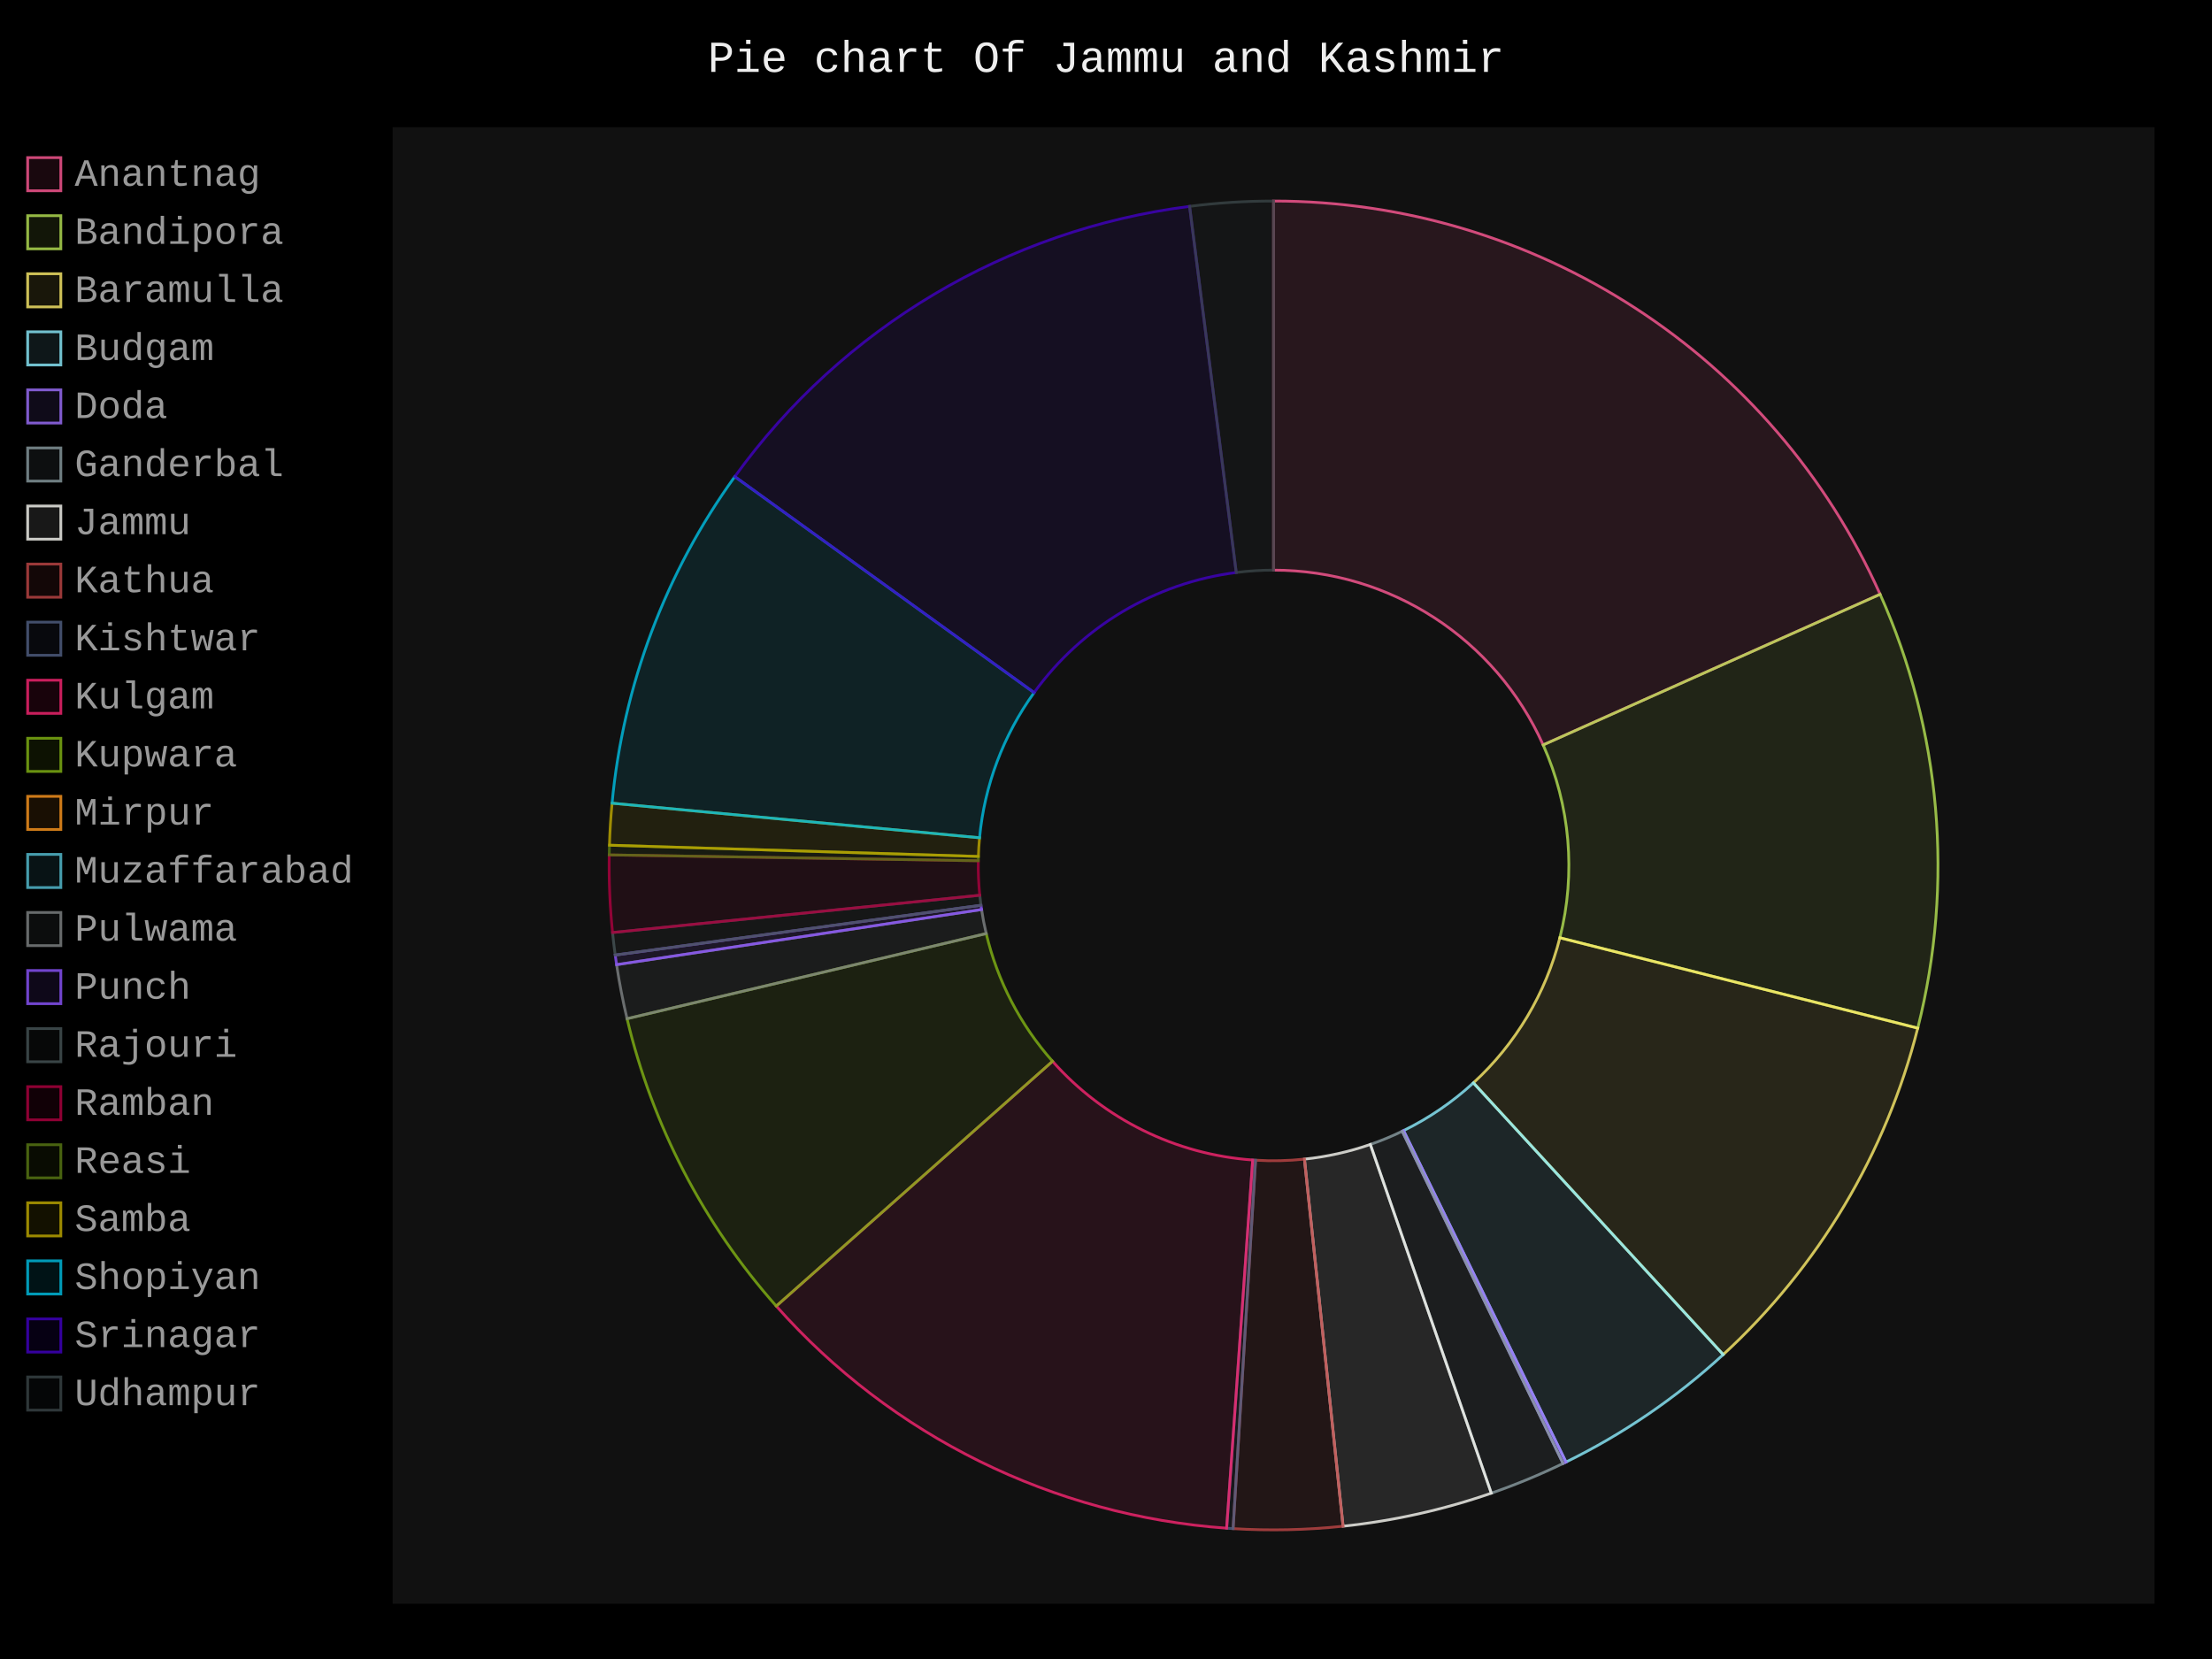
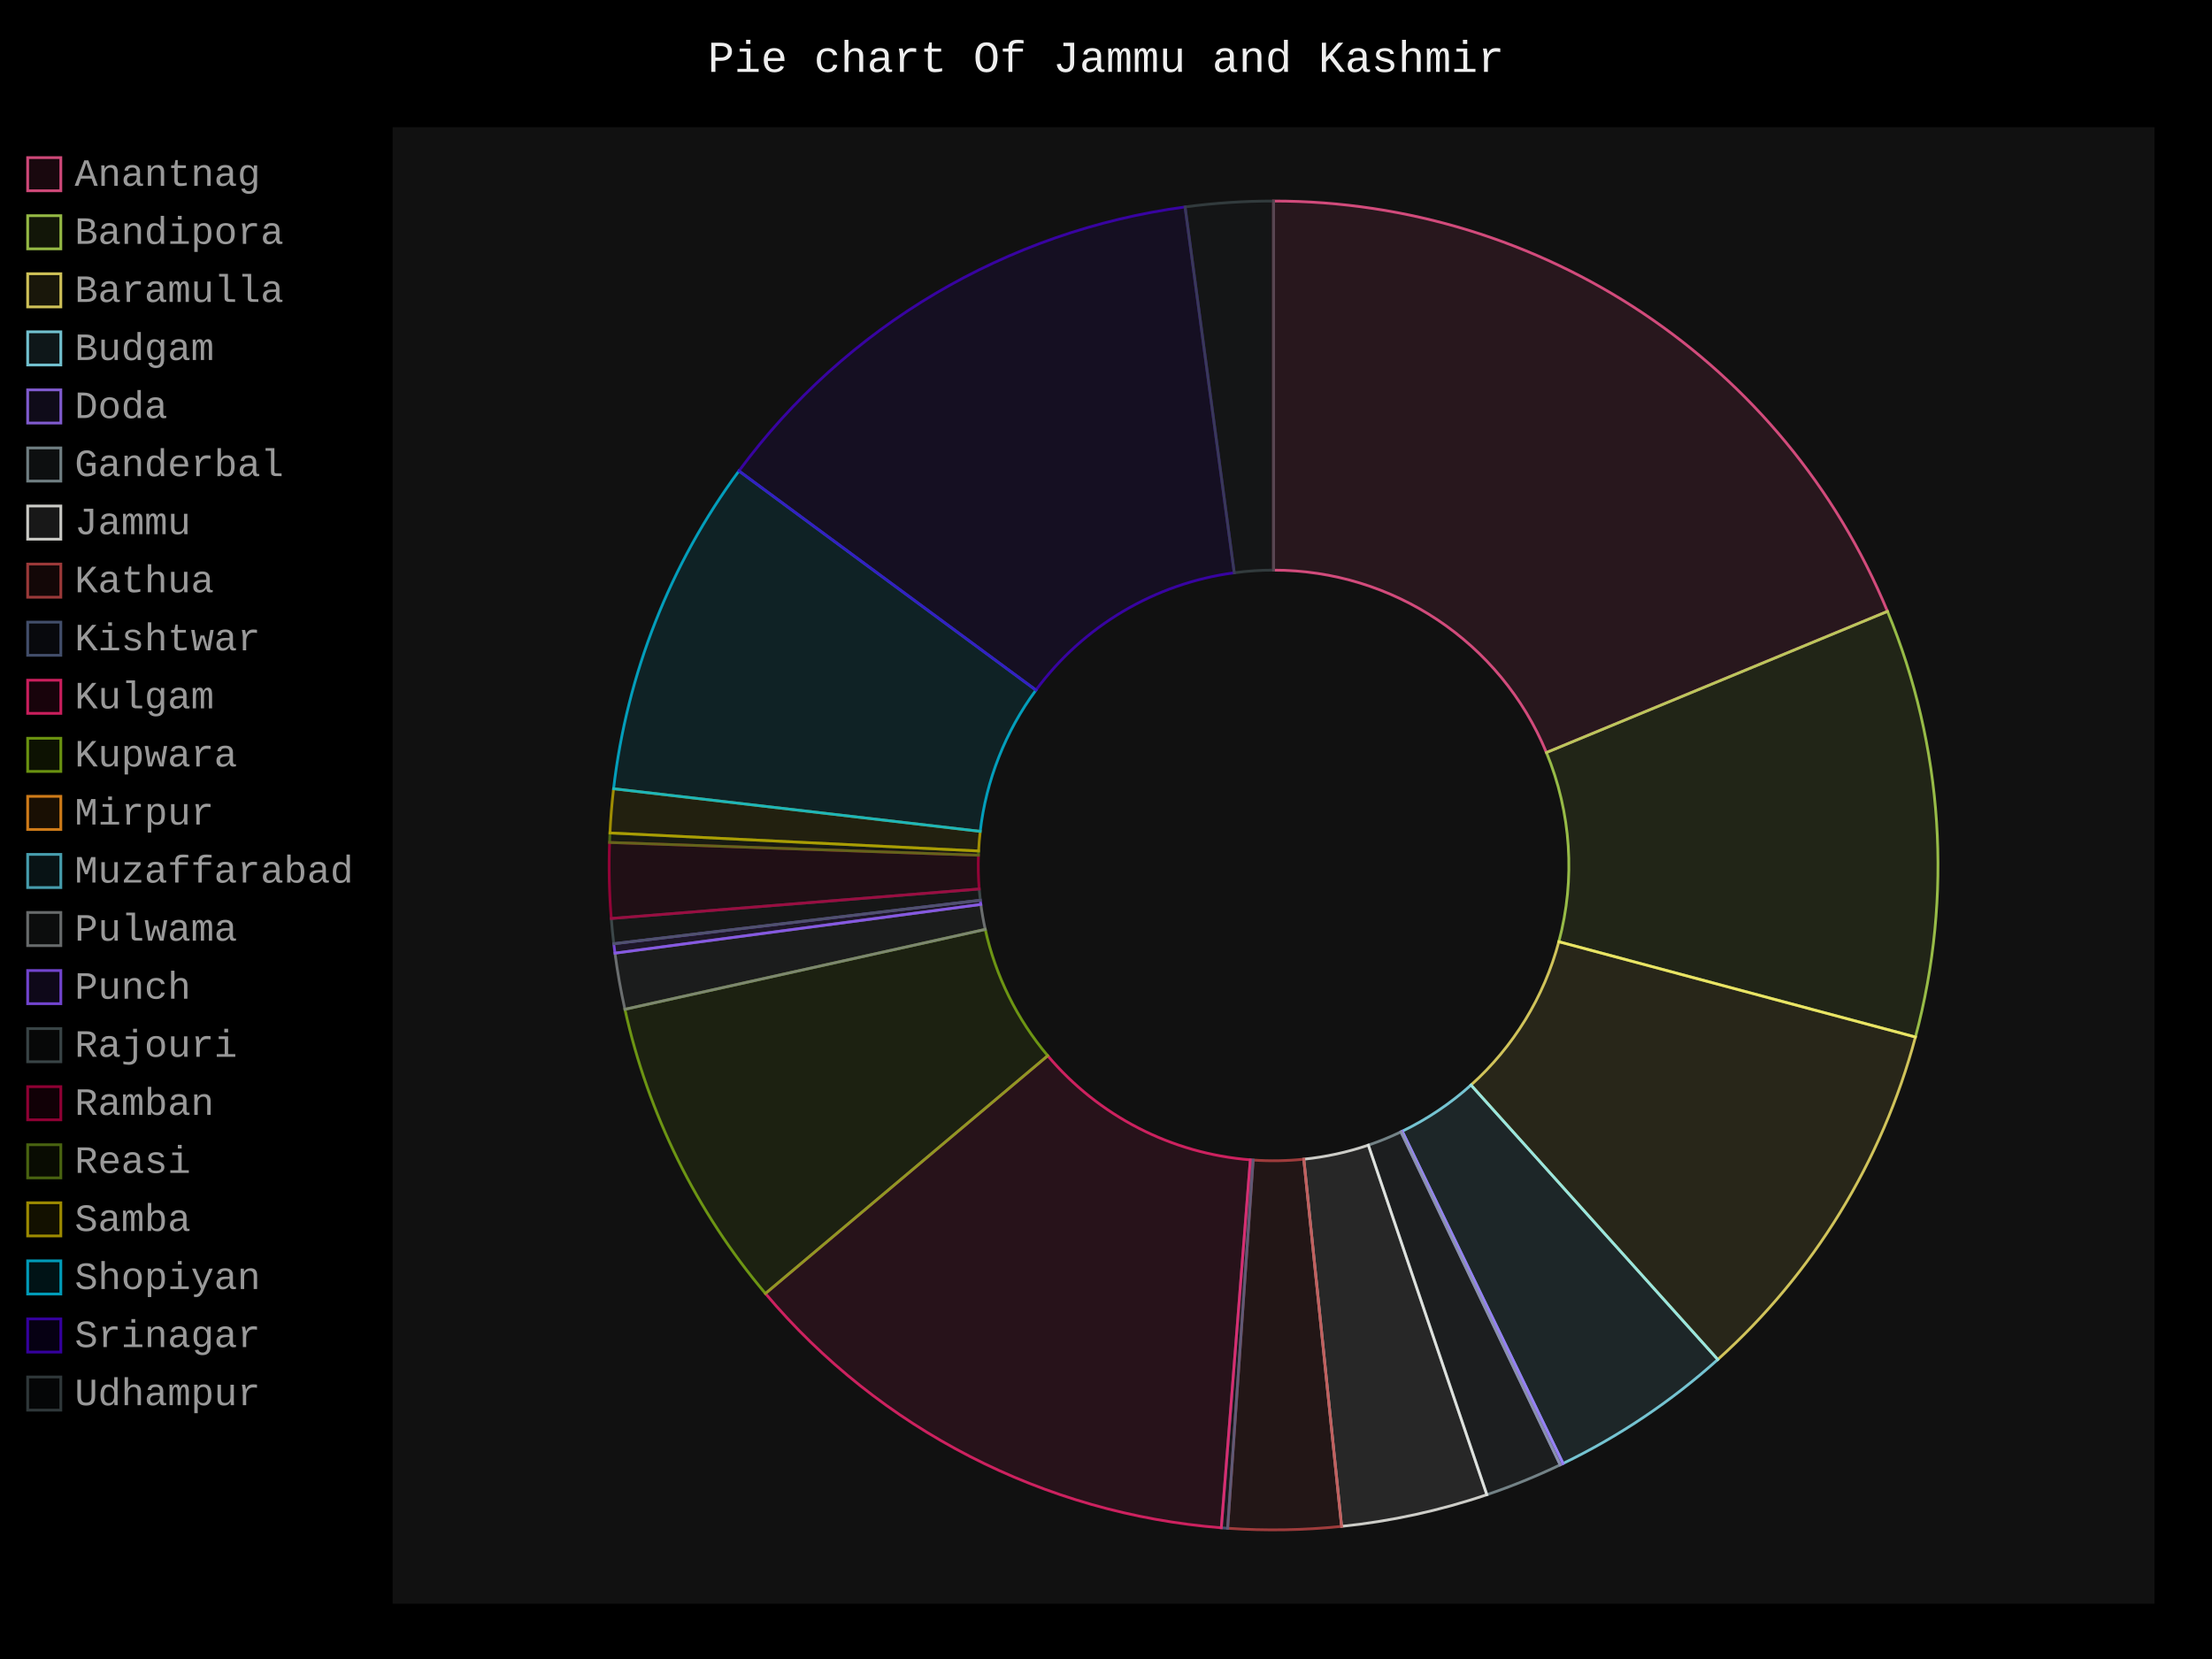
- <svg xmlns="http://www.w3.org/2000/svg" id="chart-3d350114-66d2-4b41-8892-35e3e4aad40b" class="pygal-chart" viewBox="0 0 800 600">
+ <svg xmlns="http://www.w3.org/2000/svg" id="chart-88b9df71-7561-4c44-92a0-5158228cd682" class="pygal-chart" viewBox="0 0 800 600">
  <defs>
-     <style type="text/css">#chart-3d350114-66d2-4b41-8892-35e3e4aad40b{-webkit-user-select:none;-webkit-font-smoothing:antialiased;font-family:Consolas,"Liberation Mono",Menlo,Courier,monospace}#chart-3d350114-66d2-4b41-8892-35e3e4aad40b .title{font-family:Consolas,"Liberation Mono",Menlo,Courier,monospace;font-size:16px}#chart-3d350114-66d2-4b41-8892-35e3e4aad40b .legends .legend text{font-family:Consolas,"Liberation Mono",Menlo,Courier,monospace;font-size:14px}#chart-3d350114-66d2-4b41-8892-35e3e4aad40b .axis text{font-family:Consolas,"Liberation Mono",Menlo,Courier,monospace;font-size:10px}#chart-3d350114-66d2-4b41-8892-35e3e4aad40b .axis text.major{font-family:Consolas,"Liberation Mono",Menlo,Courier,monospace;font-size:10px}#chart-3d350114-66d2-4b41-8892-35e3e4aad40b .text-overlay text.value{font-family:Consolas,"Liberation Mono",Menlo,Courier,monospace;font-size:16px}#chart-3d350114-66d2-4b41-8892-35e3e4aad40b .text-overlay text.label{font-family:Consolas,"Liberation Mono",Menlo,Courier,monospace;font-size:10px}#chart-3d350114-66d2-4b41-8892-35e3e4aad40b .tooltip{font-family:Consolas,"Liberation Mono",Menlo,Courier,monospace;font-size:14px}#chart-3d350114-66d2-4b41-8892-35e3e4aad40b text.no_data{font-family:Consolas,"Liberation Mono",Menlo,Courier,monospace;font-size:64px}
- #chart-3d350114-66d2-4b41-8892-35e3e4aad40b{background-color:black}#chart-3d350114-66d2-4b41-8892-35e3e4aad40b path,#chart-3d350114-66d2-4b41-8892-35e3e4aad40b line,#chart-3d350114-66d2-4b41-8892-35e3e4aad40b rect,#chart-3d350114-66d2-4b41-8892-35e3e4aad40b circle{-webkit-transition:1s ease-out;-moz-transition:1s ease-out;transition:1s ease-out}#chart-3d350114-66d2-4b41-8892-35e3e4aad40b .graph &gt; .background{fill:black}#chart-3d350114-66d2-4b41-8892-35e3e4aad40b .plot &gt; .background{fill:#111}#chart-3d350114-66d2-4b41-8892-35e3e4aad40b .graph{fill:#999}#chart-3d350114-66d2-4b41-8892-35e3e4aad40b text.no_data{fill:#eee}#chart-3d350114-66d2-4b41-8892-35e3e4aad40b .title{fill:#eee}#chart-3d350114-66d2-4b41-8892-35e3e4aad40b .legends .legend text{fill:#999}#chart-3d350114-66d2-4b41-8892-35e3e4aad40b .legends .legend:hover text{fill:#eee}#chart-3d350114-66d2-4b41-8892-35e3e4aad40b .axis .line{stroke:#eee}#chart-3d350114-66d2-4b41-8892-35e3e4aad40b .axis .guide.line{stroke:#555}#chart-3d350114-66d2-4b41-8892-35e3e4aad40b .axis .major.line{stroke:#999}#chart-3d350114-66d2-4b41-8892-35e3e4aad40b .axis text.major{fill:#eee}#chart-3d350114-66d2-4b41-8892-35e3e4aad40b .axis.y .guides:hover .guide.line,#chart-3d350114-66d2-4b41-8892-35e3e4aad40b .line-graph .axis.x .guides:hover .guide.line,#chart-3d350114-66d2-4b41-8892-35e3e4aad40b .stackedline-graph .axis.x .guides:hover .guide.line,#chart-3d350114-66d2-4b41-8892-35e3e4aad40b .xy-graph .axis.x .guides:hover .guide.line{stroke:#eee}#chart-3d350114-66d2-4b41-8892-35e3e4aad40b .axis .guides:hover text{fill:#eee}#chart-3d350114-66d2-4b41-8892-35e3e4aad40b .reactive{fill-opacity:.1;stroke-opacity:.8}#chart-3d350114-66d2-4b41-8892-35e3e4aad40b .ci{stroke:#999}#chart-3d350114-66d2-4b41-8892-35e3e4aad40b .reactive.active,#chart-3d350114-66d2-4b41-8892-35e3e4aad40b .active .reactive{fill-opacity:.75;stroke-opacity:.9;stroke-width:4}#chart-3d350114-66d2-4b41-8892-35e3e4aad40b .ci .reactive.active{stroke-width:1.5}#chart-3d350114-66d2-4b41-8892-35e3e4aad40b .series text{fill:#eee}#chart-3d350114-66d2-4b41-8892-35e3e4aad40b .tooltip rect{fill:#111;stroke:#eee;-webkit-transition:opacity 1s ease-out;-moz-transition:opacity 1s ease-out;transition:opacity 1s ease-out}#chart-3d350114-66d2-4b41-8892-35e3e4aad40b .tooltip .label{fill:#999}#chart-3d350114-66d2-4b41-8892-35e3e4aad40b .tooltip .label{fill:#999}#chart-3d350114-66d2-4b41-8892-35e3e4aad40b .tooltip .legend{font-size:.8em;fill:#555}#chart-3d350114-66d2-4b41-8892-35e3e4aad40b .tooltip .x_label{font-size:.6em;fill:#eee}#chart-3d350114-66d2-4b41-8892-35e3e4aad40b .tooltip .xlink{font-size:.5em;text-decoration:underline}#chart-3d350114-66d2-4b41-8892-35e3e4aad40b .tooltip .value{font-size:1.5em}#chart-3d350114-66d2-4b41-8892-35e3e4aad40b .bound{font-size:.5em}#chart-3d350114-66d2-4b41-8892-35e3e4aad40b .max-value{font-size:.75em;fill:#555}#chart-3d350114-66d2-4b41-8892-35e3e4aad40b .map-element{fill:#111;stroke:#555 !important}#chart-3d350114-66d2-4b41-8892-35e3e4aad40b .map-element .reactive{fill-opacity:inherit;stroke-opacity:inherit}#chart-3d350114-66d2-4b41-8892-35e3e4aad40b .color-0,#chart-3d350114-66d2-4b41-8892-35e3e4aad40b .color-0 a:visited{stroke:#ff5995;fill:#ff5995}#chart-3d350114-66d2-4b41-8892-35e3e4aad40b .color-1,#chart-3d350114-66d2-4b41-8892-35e3e4aad40b .color-1 a:visited{stroke:#b6e354;fill:#b6e354}#chart-3d350114-66d2-4b41-8892-35e3e4aad40b .color-2,#chart-3d350114-66d2-4b41-8892-35e3e4aad40b .color-2 a:visited{stroke:#feed6c;fill:#feed6c}#chart-3d350114-66d2-4b41-8892-35e3e4aad40b .color-3,#chart-3d350114-66d2-4b41-8892-35e3e4aad40b .color-3 a:visited{stroke:#8cedff;fill:#8cedff}#chart-3d350114-66d2-4b41-8892-35e3e4aad40b .color-4,#chart-3d350114-66d2-4b41-8892-35e3e4aad40b .color-4 a:visited{stroke:#9e6ffe;fill:#9e6ffe}#chart-3d350114-66d2-4b41-8892-35e3e4aad40b .color-5,#chart-3d350114-66d2-4b41-8892-35e3e4aad40b .color-5 a:visited{stroke:#899ca1;fill:#899ca1}#chart-3d350114-66d2-4b41-8892-35e3e4aad40b .color-6,#chart-3d350114-66d2-4b41-8892-35e3e4aad40b .color-6 a:visited{stroke:#f8f8f2;fill:#f8f8f2}#chart-3d350114-66d2-4b41-8892-35e3e4aad40b .color-7,#chart-3d350114-66d2-4b41-8892-35e3e4aad40b .color-7 a:visited{stroke:#bf4646;fill:#bf4646}#chart-3d350114-66d2-4b41-8892-35e3e4aad40b .color-8,#chart-3d350114-66d2-4b41-8892-35e3e4aad40b .color-8 a:visited{stroke:#516083;fill:#516083}#chart-3d350114-66d2-4b41-8892-35e3e4aad40b .color-9,#chart-3d350114-66d2-4b41-8892-35e3e4aad40b .color-9 a:visited{stroke:#f92672;fill:#f92672}#chart-3d350114-66d2-4b41-8892-35e3e4aad40b .color-10,#chart-3d350114-66d2-4b41-8892-35e3e4aad40b .color-10 a:visited{stroke:#82b414;fill:#82b414}#chart-3d350114-66d2-4b41-8892-35e3e4aad40b .color-11,#chart-3d350114-66d2-4b41-8892-35e3e4aad40b .color-11 a:visited{stroke:#fd971f;fill:#fd971f}#chart-3d350114-66d2-4b41-8892-35e3e4aad40b .color-12,#chart-3d350114-66d2-4b41-8892-35e3e4aad40b .color-12 a:visited{stroke:#56c2d6;fill:#56c2d6}#chart-3d350114-66d2-4b41-8892-35e3e4aad40b .color-13,#chart-3d350114-66d2-4b41-8892-35e3e4aad40b .color-13 a:visited{stroke:#808384;fill:#808384}#chart-3d350114-66d2-4b41-8892-35e3e4aad40b .color-14,#chart-3d350114-66d2-4b41-8892-35e3e4aad40b .color-14 a:visited{stroke:#8c54fe;fill:#8c54fe}#chart-3d350114-66d2-4b41-8892-35e3e4aad40b .color-15,#chart-3d350114-66d2-4b41-8892-35e3e4aad40b .color-15 a:visited{stroke:#465457;fill:#465457}#chart-3d350114-66d2-4b41-8892-35e3e4aad40b .color-16,#chart-3d350114-66d2-4b41-8892-35e3e4aad40b .color-16 a:visited{stroke:#b00040;fill:#b00040}#chart-3d350114-66d2-4b41-8892-35e3e4aad40b .color-17,#chart-3d350114-66d2-4b41-8892-35e3e4aad40b .color-17 a:visited{stroke:#5a7b14;fill:#5a7b14}#chart-3d350114-66d2-4b41-8892-35e3e4aad40b .color-18,#chart-3d350114-66d2-4b41-8892-35e3e4aad40b .color-18 a:visited{stroke:#c0aa01;fill:#c0aa01}#chart-3d350114-66d2-4b41-8892-35e3e4aad40b .color-19,#chart-3d350114-66d2-4b41-8892-35e3e4aad40b .color-19 a:visited{stroke:#00bfe3;fill:#00bfe3}#chart-3d350114-66d2-4b41-8892-35e3e4aad40b .color-20,#chart-3d350114-66d2-4b41-8892-35e3e4aad40b .color-20 a:visited{stroke:#4101c3;fill:#4101c3}#chart-3d350114-66d2-4b41-8892-35e3e4aad40b .color-21,#chart-3d350114-66d2-4b41-8892-35e3e4aad40b .color-21 a:visited{stroke:#3a4548;fill:#3a4548}#chart-3d350114-66d2-4b41-8892-35e3e4aad40b .text-overlay .color-0 text{fill:black}#chart-3d350114-66d2-4b41-8892-35e3e4aad40b .text-overlay .color-1 text{fill:black}#chart-3d350114-66d2-4b41-8892-35e3e4aad40b .text-overlay .color-2 text{fill:black}#chart-3d350114-66d2-4b41-8892-35e3e4aad40b .text-overlay .color-3 text{fill:black}#chart-3d350114-66d2-4b41-8892-35e3e4aad40b .text-overlay .color-4 text{fill:black}#chart-3d350114-66d2-4b41-8892-35e3e4aad40b .text-overlay .color-5 text{fill:black}#chart-3d350114-66d2-4b41-8892-35e3e4aad40b .text-overlay .color-6 text{fill:black}#chart-3d350114-66d2-4b41-8892-35e3e4aad40b .text-overlay .color-7 text{fill:black}#chart-3d350114-66d2-4b41-8892-35e3e4aad40b .text-overlay .color-8 text{fill:black}#chart-3d350114-66d2-4b41-8892-35e3e4aad40b .text-overlay .color-9 text{fill:black}#chart-3d350114-66d2-4b41-8892-35e3e4aad40b .text-overlay .color-10 text{fill:black}#chart-3d350114-66d2-4b41-8892-35e3e4aad40b .text-overlay .color-11 text{fill:black}#chart-3d350114-66d2-4b41-8892-35e3e4aad40b .text-overlay .color-12 text{fill:black}#chart-3d350114-66d2-4b41-8892-35e3e4aad40b .text-overlay .color-13 text{fill:black}#chart-3d350114-66d2-4b41-8892-35e3e4aad40b .text-overlay .color-14 text{fill:black}#chart-3d350114-66d2-4b41-8892-35e3e4aad40b .text-overlay .color-15 text{fill:black}#chart-3d350114-66d2-4b41-8892-35e3e4aad40b .text-overlay .color-16 text{fill:black}#chart-3d350114-66d2-4b41-8892-35e3e4aad40b .text-overlay .color-17 text{fill:black}#chart-3d350114-66d2-4b41-8892-35e3e4aad40b .text-overlay .color-18 text{fill:black}#chart-3d350114-66d2-4b41-8892-35e3e4aad40b .text-overlay .color-19 text{fill:black}#chart-3d350114-66d2-4b41-8892-35e3e4aad40b .text-overlay .color-20 text{fill:black}#chart-3d350114-66d2-4b41-8892-35e3e4aad40b .text-overlay .color-21 text{fill:black}
- #chart-3d350114-66d2-4b41-8892-35e3e4aad40b text.no_data{text-anchor:middle}#chart-3d350114-66d2-4b41-8892-35e3e4aad40b .guide.line{fill:none}#chart-3d350114-66d2-4b41-8892-35e3e4aad40b .centered{text-anchor:middle}#chart-3d350114-66d2-4b41-8892-35e3e4aad40b .title{text-anchor:middle}#chart-3d350114-66d2-4b41-8892-35e3e4aad40b .legends .legend text{fill-opacity:1}#chart-3d350114-66d2-4b41-8892-35e3e4aad40b .axis.x text{text-anchor:middle}#chart-3d350114-66d2-4b41-8892-35e3e4aad40b .axis.x:not(.web) text[transform]{text-anchor:start}#chart-3d350114-66d2-4b41-8892-35e3e4aad40b .axis.x:not(.web) text[transform].backwards{text-anchor:end}#chart-3d350114-66d2-4b41-8892-35e3e4aad40b .axis.y text{text-anchor:end}#chart-3d350114-66d2-4b41-8892-35e3e4aad40b .axis.y text[transform].backwards{text-anchor:start}#chart-3d350114-66d2-4b41-8892-35e3e4aad40b .axis.y2 text{text-anchor:start}#chart-3d350114-66d2-4b41-8892-35e3e4aad40b .axis.y2 text[transform].backwards{text-anchor:end}#chart-3d350114-66d2-4b41-8892-35e3e4aad40b .axis .guide.line{stroke-dasharray:4,4}#chart-3d350114-66d2-4b41-8892-35e3e4aad40b .axis .major.guide.line{stroke-dasharray:6,6}#chart-3d350114-66d2-4b41-8892-35e3e4aad40b .horizontal .axis.y .guide.line,#chart-3d350114-66d2-4b41-8892-35e3e4aad40b .horizontal .axis.y2 .guide.line,#chart-3d350114-66d2-4b41-8892-35e3e4aad40b .vertical .axis.x .guide.line{opacity:0}#chart-3d350114-66d2-4b41-8892-35e3e4aad40b .horizontal .axis.always_show .guide.line,#chart-3d350114-66d2-4b41-8892-35e3e4aad40b .vertical .axis.always_show .guide.line{opacity:1 !important}#chart-3d350114-66d2-4b41-8892-35e3e4aad40b .axis.y .guides:hover .guide.line,#chart-3d350114-66d2-4b41-8892-35e3e4aad40b .axis.y2 .guides:hover .guide.line,#chart-3d350114-66d2-4b41-8892-35e3e4aad40b .axis.x .guides:hover .guide.line{opacity:1}#chart-3d350114-66d2-4b41-8892-35e3e4aad40b .axis .guides:hover text{opacity:1}#chart-3d350114-66d2-4b41-8892-35e3e4aad40b .nofill{fill:none}#chart-3d350114-66d2-4b41-8892-35e3e4aad40b .subtle-fill{fill-opacity:.2}#chart-3d350114-66d2-4b41-8892-35e3e4aad40b .dot{stroke-width:1px;fill-opacity:1}#chart-3d350114-66d2-4b41-8892-35e3e4aad40b .dot.active{stroke-width:5px}#chart-3d350114-66d2-4b41-8892-35e3e4aad40b .dot.negative{fill:transparent}#chart-3d350114-66d2-4b41-8892-35e3e4aad40b text,#chart-3d350114-66d2-4b41-8892-35e3e4aad40b tspan{stroke:none !important}#chart-3d350114-66d2-4b41-8892-35e3e4aad40b .series text.active{opacity:1}#chart-3d350114-66d2-4b41-8892-35e3e4aad40b .tooltip rect{fill-opacity:.95;stroke-width:.5}#chart-3d350114-66d2-4b41-8892-35e3e4aad40b .tooltip text{fill-opacity:1}#chart-3d350114-66d2-4b41-8892-35e3e4aad40b .showable{visibility:hidden}#chart-3d350114-66d2-4b41-8892-35e3e4aad40b .showable.shown{visibility:visible}#chart-3d350114-66d2-4b41-8892-35e3e4aad40b .gauge-background{fill:rgba(229,229,229,1);stroke:none}#chart-3d350114-66d2-4b41-8892-35e3e4aad40b .bg-lines{stroke:black;stroke-width:2px}</style>
+     <style type="text/css">#chart-88b9df71-7561-4c44-92a0-5158228cd682{-webkit-user-select:none;-webkit-font-smoothing:antialiased;font-family:Consolas,"Liberation Mono",Menlo,Courier,monospace}#chart-88b9df71-7561-4c44-92a0-5158228cd682 .title{font-family:Consolas,"Liberation Mono",Menlo,Courier,monospace;font-size:16px}#chart-88b9df71-7561-4c44-92a0-5158228cd682 .legends .legend text{font-family:Consolas,"Liberation Mono",Menlo,Courier,monospace;font-size:14px}#chart-88b9df71-7561-4c44-92a0-5158228cd682 .axis text{font-family:Consolas,"Liberation Mono",Menlo,Courier,monospace;font-size:10px}#chart-88b9df71-7561-4c44-92a0-5158228cd682 .axis text.major{font-family:Consolas,"Liberation Mono",Menlo,Courier,monospace;font-size:10px}#chart-88b9df71-7561-4c44-92a0-5158228cd682 .text-overlay text.value{font-family:Consolas,"Liberation Mono",Menlo,Courier,monospace;font-size:16px}#chart-88b9df71-7561-4c44-92a0-5158228cd682 .text-overlay text.label{font-family:Consolas,"Liberation Mono",Menlo,Courier,monospace;font-size:10px}#chart-88b9df71-7561-4c44-92a0-5158228cd682 .tooltip{font-family:Consolas,"Liberation Mono",Menlo,Courier,monospace;font-size:14px}#chart-88b9df71-7561-4c44-92a0-5158228cd682 text.no_data{font-family:Consolas,"Liberation Mono",Menlo,Courier,monospace;font-size:64px}
+ #chart-88b9df71-7561-4c44-92a0-5158228cd682{background-color:black}#chart-88b9df71-7561-4c44-92a0-5158228cd682 path,#chart-88b9df71-7561-4c44-92a0-5158228cd682 line,#chart-88b9df71-7561-4c44-92a0-5158228cd682 rect,#chart-88b9df71-7561-4c44-92a0-5158228cd682 circle{-webkit-transition:1s ease-out;-moz-transition:1s ease-out;transition:1s ease-out}#chart-88b9df71-7561-4c44-92a0-5158228cd682 .graph &gt; .background{fill:black}#chart-88b9df71-7561-4c44-92a0-5158228cd682 .plot &gt; .background{fill:#111}#chart-88b9df71-7561-4c44-92a0-5158228cd682 .graph{fill:#999}#chart-88b9df71-7561-4c44-92a0-5158228cd682 text.no_data{fill:#eee}#chart-88b9df71-7561-4c44-92a0-5158228cd682 .title{fill:#eee}#chart-88b9df71-7561-4c44-92a0-5158228cd682 .legends .legend text{fill:#999}#chart-88b9df71-7561-4c44-92a0-5158228cd682 .legends .legend:hover text{fill:#eee}#chart-88b9df71-7561-4c44-92a0-5158228cd682 .axis .line{stroke:#eee}#chart-88b9df71-7561-4c44-92a0-5158228cd682 .axis .guide.line{stroke:#555}#chart-88b9df71-7561-4c44-92a0-5158228cd682 .axis .major.line{stroke:#999}#chart-88b9df71-7561-4c44-92a0-5158228cd682 .axis text.major{fill:#eee}#chart-88b9df71-7561-4c44-92a0-5158228cd682 .axis.y .guides:hover .guide.line,#chart-88b9df71-7561-4c44-92a0-5158228cd682 .line-graph .axis.x .guides:hover .guide.line,#chart-88b9df71-7561-4c44-92a0-5158228cd682 .stackedline-graph .axis.x .guides:hover .guide.line,#chart-88b9df71-7561-4c44-92a0-5158228cd682 .xy-graph .axis.x .guides:hover .guide.line{stroke:#eee}#chart-88b9df71-7561-4c44-92a0-5158228cd682 .axis .guides:hover text{fill:#eee}#chart-88b9df71-7561-4c44-92a0-5158228cd682 .reactive{fill-opacity:.1;stroke-opacity:.8}#chart-88b9df71-7561-4c44-92a0-5158228cd682 .ci{stroke:#999}#chart-88b9df71-7561-4c44-92a0-5158228cd682 .reactive.active,#chart-88b9df71-7561-4c44-92a0-5158228cd682 .active .reactive{fill-opacity:.75;stroke-opacity:.9;stroke-width:4}#chart-88b9df71-7561-4c44-92a0-5158228cd682 .ci .reactive.active{stroke-width:1.5}#chart-88b9df71-7561-4c44-92a0-5158228cd682 .series text{fill:#eee}#chart-88b9df71-7561-4c44-92a0-5158228cd682 .tooltip rect{fill:#111;stroke:#eee;-webkit-transition:opacity 1s ease-out;-moz-transition:opacity 1s ease-out;transition:opacity 1s ease-out}#chart-88b9df71-7561-4c44-92a0-5158228cd682 .tooltip .label{fill:#999}#chart-88b9df71-7561-4c44-92a0-5158228cd682 .tooltip .label{fill:#999}#chart-88b9df71-7561-4c44-92a0-5158228cd682 .tooltip .legend{font-size:.8em;fill:#555}#chart-88b9df71-7561-4c44-92a0-5158228cd682 .tooltip .x_label{font-size:.6em;fill:#eee}#chart-88b9df71-7561-4c44-92a0-5158228cd682 .tooltip .xlink{font-size:.5em;text-decoration:underline}#chart-88b9df71-7561-4c44-92a0-5158228cd682 .tooltip .value{font-size:1.5em}#chart-88b9df71-7561-4c44-92a0-5158228cd682 .bound{font-size:.5em}#chart-88b9df71-7561-4c44-92a0-5158228cd682 .max-value{font-size:.75em;fill:#555}#chart-88b9df71-7561-4c44-92a0-5158228cd682 .map-element{fill:#111;stroke:#555 !important}#chart-88b9df71-7561-4c44-92a0-5158228cd682 .map-element .reactive{fill-opacity:inherit;stroke-opacity:inherit}#chart-88b9df71-7561-4c44-92a0-5158228cd682 .color-0,#chart-88b9df71-7561-4c44-92a0-5158228cd682 .color-0 a:visited{stroke:#ff5995;fill:#ff5995}#chart-88b9df71-7561-4c44-92a0-5158228cd682 .color-1,#chart-88b9df71-7561-4c44-92a0-5158228cd682 .color-1 a:visited{stroke:#b6e354;fill:#b6e354}#chart-88b9df71-7561-4c44-92a0-5158228cd682 .color-2,#chart-88b9df71-7561-4c44-92a0-5158228cd682 .color-2 a:visited{stroke:#feed6c;fill:#feed6c}#chart-88b9df71-7561-4c44-92a0-5158228cd682 .color-3,#chart-88b9df71-7561-4c44-92a0-5158228cd682 .color-3 a:visited{stroke:#8cedff;fill:#8cedff}#chart-88b9df71-7561-4c44-92a0-5158228cd682 .color-4,#chart-88b9df71-7561-4c44-92a0-5158228cd682 .color-4 a:visited{stroke:#9e6ffe;fill:#9e6ffe}#chart-88b9df71-7561-4c44-92a0-5158228cd682 .color-5,#chart-88b9df71-7561-4c44-92a0-5158228cd682 .color-5 a:visited{stroke:#899ca1;fill:#899ca1}#chart-88b9df71-7561-4c44-92a0-5158228cd682 .color-6,#chart-88b9df71-7561-4c44-92a0-5158228cd682 .color-6 a:visited{stroke:#f8f8f2;fill:#f8f8f2}#chart-88b9df71-7561-4c44-92a0-5158228cd682 .color-7,#chart-88b9df71-7561-4c44-92a0-5158228cd682 .color-7 a:visited{stroke:#bf4646;fill:#bf4646}#chart-88b9df71-7561-4c44-92a0-5158228cd682 .color-8,#chart-88b9df71-7561-4c44-92a0-5158228cd682 .color-8 a:visited{stroke:#516083;fill:#516083}#chart-88b9df71-7561-4c44-92a0-5158228cd682 .color-9,#chart-88b9df71-7561-4c44-92a0-5158228cd682 .color-9 a:visited{stroke:#f92672;fill:#f92672}#chart-88b9df71-7561-4c44-92a0-5158228cd682 .color-10,#chart-88b9df71-7561-4c44-92a0-5158228cd682 .color-10 a:visited{stroke:#82b414;fill:#82b414}#chart-88b9df71-7561-4c44-92a0-5158228cd682 .color-11,#chart-88b9df71-7561-4c44-92a0-5158228cd682 .color-11 a:visited{stroke:#fd971f;fill:#fd971f}#chart-88b9df71-7561-4c44-92a0-5158228cd682 .color-12,#chart-88b9df71-7561-4c44-92a0-5158228cd682 .color-12 a:visited{stroke:#56c2d6;fill:#56c2d6}#chart-88b9df71-7561-4c44-92a0-5158228cd682 .color-13,#chart-88b9df71-7561-4c44-92a0-5158228cd682 .color-13 a:visited{stroke:#808384;fill:#808384}#chart-88b9df71-7561-4c44-92a0-5158228cd682 .color-14,#chart-88b9df71-7561-4c44-92a0-5158228cd682 .color-14 a:visited{stroke:#8c54fe;fill:#8c54fe}#chart-88b9df71-7561-4c44-92a0-5158228cd682 .color-15,#chart-88b9df71-7561-4c44-92a0-5158228cd682 .color-15 a:visited{stroke:#465457;fill:#465457}#chart-88b9df71-7561-4c44-92a0-5158228cd682 .color-16,#chart-88b9df71-7561-4c44-92a0-5158228cd682 .color-16 a:visited{stroke:#b00040;fill:#b00040}#chart-88b9df71-7561-4c44-92a0-5158228cd682 .color-17,#chart-88b9df71-7561-4c44-92a0-5158228cd682 .color-17 a:visited{stroke:#5a7b14;fill:#5a7b14}#chart-88b9df71-7561-4c44-92a0-5158228cd682 .color-18,#chart-88b9df71-7561-4c44-92a0-5158228cd682 .color-18 a:visited{stroke:#c0aa01;fill:#c0aa01}#chart-88b9df71-7561-4c44-92a0-5158228cd682 .color-19,#chart-88b9df71-7561-4c44-92a0-5158228cd682 .color-19 a:visited{stroke:#00bfe3;fill:#00bfe3}#chart-88b9df71-7561-4c44-92a0-5158228cd682 .color-20,#chart-88b9df71-7561-4c44-92a0-5158228cd682 .color-20 a:visited{stroke:#4101c3;fill:#4101c3}#chart-88b9df71-7561-4c44-92a0-5158228cd682 .color-21,#chart-88b9df71-7561-4c44-92a0-5158228cd682 .color-21 a:visited{stroke:#3a4548;fill:#3a4548}#chart-88b9df71-7561-4c44-92a0-5158228cd682 .text-overlay .color-0 text{fill:black}#chart-88b9df71-7561-4c44-92a0-5158228cd682 .text-overlay .color-1 text{fill:black}#chart-88b9df71-7561-4c44-92a0-5158228cd682 .text-overlay .color-2 text{fill:black}#chart-88b9df71-7561-4c44-92a0-5158228cd682 .text-overlay .color-3 text{fill:black}#chart-88b9df71-7561-4c44-92a0-5158228cd682 .text-overlay .color-4 text{fill:black}#chart-88b9df71-7561-4c44-92a0-5158228cd682 .text-overlay .color-5 text{fill:black}#chart-88b9df71-7561-4c44-92a0-5158228cd682 .text-overlay .color-6 text{fill:black}#chart-88b9df71-7561-4c44-92a0-5158228cd682 .text-overlay .color-7 text{fill:black}#chart-88b9df71-7561-4c44-92a0-5158228cd682 .text-overlay .color-8 text{fill:black}#chart-88b9df71-7561-4c44-92a0-5158228cd682 .text-overlay .color-9 text{fill:black}#chart-88b9df71-7561-4c44-92a0-5158228cd682 .text-overlay .color-10 text{fill:black}#chart-88b9df71-7561-4c44-92a0-5158228cd682 .text-overlay .color-11 text{fill:black}#chart-88b9df71-7561-4c44-92a0-5158228cd682 .text-overlay .color-12 text{fill:black}#chart-88b9df71-7561-4c44-92a0-5158228cd682 .text-overlay .color-13 text{fill:black}#chart-88b9df71-7561-4c44-92a0-5158228cd682 .text-overlay .color-14 text{fill:black}#chart-88b9df71-7561-4c44-92a0-5158228cd682 .text-overlay .color-15 text{fill:black}#chart-88b9df71-7561-4c44-92a0-5158228cd682 .text-overlay .color-16 text{fill:black}#chart-88b9df71-7561-4c44-92a0-5158228cd682 .text-overlay .color-17 text{fill:black}#chart-88b9df71-7561-4c44-92a0-5158228cd682 .text-overlay .color-18 text{fill:black}#chart-88b9df71-7561-4c44-92a0-5158228cd682 .text-overlay .color-19 text{fill:black}#chart-88b9df71-7561-4c44-92a0-5158228cd682 .text-overlay .color-20 text{fill:black}#chart-88b9df71-7561-4c44-92a0-5158228cd682 .text-overlay .color-21 text{fill:black}
+ #chart-88b9df71-7561-4c44-92a0-5158228cd682 text.no_data{text-anchor:middle}#chart-88b9df71-7561-4c44-92a0-5158228cd682 .guide.line{fill:none}#chart-88b9df71-7561-4c44-92a0-5158228cd682 .centered{text-anchor:middle}#chart-88b9df71-7561-4c44-92a0-5158228cd682 .title{text-anchor:middle}#chart-88b9df71-7561-4c44-92a0-5158228cd682 .legends .legend text{fill-opacity:1}#chart-88b9df71-7561-4c44-92a0-5158228cd682 .axis.x text{text-anchor:middle}#chart-88b9df71-7561-4c44-92a0-5158228cd682 .axis.x:not(.web) text[transform]{text-anchor:start}#chart-88b9df71-7561-4c44-92a0-5158228cd682 .axis.x:not(.web) text[transform].backwards{text-anchor:end}#chart-88b9df71-7561-4c44-92a0-5158228cd682 .axis.y text{text-anchor:end}#chart-88b9df71-7561-4c44-92a0-5158228cd682 .axis.y text[transform].backwards{text-anchor:start}#chart-88b9df71-7561-4c44-92a0-5158228cd682 .axis.y2 text{text-anchor:start}#chart-88b9df71-7561-4c44-92a0-5158228cd682 .axis.y2 text[transform].backwards{text-anchor:end}#chart-88b9df71-7561-4c44-92a0-5158228cd682 .axis .guide.line{stroke-dasharray:4,4}#chart-88b9df71-7561-4c44-92a0-5158228cd682 .axis .major.guide.line{stroke-dasharray:6,6}#chart-88b9df71-7561-4c44-92a0-5158228cd682 .horizontal .axis.y .guide.line,#chart-88b9df71-7561-4c44-92a0-5158228cd682 .horizontal .axis.y2 .guide.line,#chart-88b9df71-7561-4c44-92a0-5158228cd682 .vertical .axis.x .guide.line{opacity:0}#chart-88b9df71-7561-4c44-92a0-5158228cd682 .horizontal .axis.always_show .guide.line,#chart-88b9df71-7561-4c44-92a0-5158228cd682 .vertical .axis.always_show .guide.line{opacity:1 !important}#chart-88b9df71-7561-4c44-92a0-5158228cd682 .axis.y .guides:hover .guide.line,#chart-88b9df71-7561-4c44-92a0-5158228cd682 .axis.y2 .guides:hover .guide.line,#chart-88b9df71-7561-4c44-92a0-5158228cd682 .axis.x .guides:hover .guide.line{opacity:1}#chart-88b9df71-7561-4c44-92a0-5158228cd682 .axis .guides:hover text{opacity:1}#chart-88b9df71-7561-4c44-92a0-5158228cd682 .nofill{fill:none}#chart-88b9df71-7561-4c44-92a0-5158228cd682 .subtle-fill{fill-opacity:.2}#chart-88b9df71-7561-4c44-92a0-5158228cd682 .dot{stroke-width:1px;fill-opacity:1}#chart-88b9df71-7561-4c44-92a0-5158228cd682 .dot.active{stroke-width:5px}#chart-88b9df71-7561-4c44-92a0-5158228cd682 .dot.negative{fill:transparent}#chart-88b9df71-7561-4c44-92a0-5158228cd682 text,#chart-88b9df71-7561-4c44-92a0-5158228cd682 tspan{stroke:none !important}#chart-88b9df71-7561-4c44-92a0-5158228cd682 .series text.active{opacity:1}#chart-88b9df71-7561-4c44-92a0-5158228cd682 .tooltip rect{fill-opacity:.95;stroke-width:.5}#chart-88b9df71-7561-4c44-92a0-5158228cd682 .tooltip text{fill-opacity:1}#chart-88b9df71-7561-4c44-92a0-5158228cd682 .showable{visibility:hidden}#chart-88b9df71-7561-4c44-92a0-5158228cd682 .showable.shown{visibility:visible}#chart-88b9df71-7561-4c44-92a0-5158228cd682 .gauge-background{fill:rgba(229,229,229,1);stroke:none}#chart-88b9df71-7561-4c44-92a0-5158228cd682 .bg-lines{stroke:black;stroke-width:2px}</style>
  </defs>
  <g class="graph pie-graph vertical">
    <rect class="background" height="600" width="800" x="0" y="0" />
    <g class="plot" transform="translate(142, 46)">
      <rect class="background" height="534" width="637.2" x="0" y="0" />
      <g class="series serie-0 color-0">
        <g class="slices">
          <g class="slice">
-             <path class="slice reactive tooltip-trigger" d="M318.6 26.7 A240.3 240.3 0 0 1 537.974 168.922 L416.099 223.41 A106.8 106.8 0 0 0 318.6 160.2 z" />
+             <path class="slice reactive tooltip-trigger" d="M318.6 26.7 A240.3 240.3 0 0 1 540.636 175.107 L417.283 226.159 A106.8 106.8 0 0 0 318.6 160.2 z" />
          </g>
        </g>
      </g>
      <g class="series serie-1 color-1">
        <g class="slices">
          <g class="slice">
-             <path class="slice reactive tooltip-trigger" d="M537.974 168.922 A240.3 240.3 0 0 1 551.585 325.841 L422.149 293.151 A106.8 106.8 0 0 0 416.099 223.41 z" />
+             <path class="slice reactive tooltip-trigger" d="M540.636 175.107 A240.3 240.3 0 0 1 550.749 329.056 L421.777 294.58 A106.8 106.8 0 0 0 417.283 226.159 z" />
          </g>
        </g>
      </g>
      <g class="series serie-2 color-2">
        <g class="slices">
          <g class="slice">
-             <path class="slice reactive tooltip-trigger" d="M551.585 325.841 A240.3 240.3 0 0 1 481.226 443.909 L390.878 345.626 A106.8 106.8 0 0 0 422.149 293.151 z" />
+             <path class="slice reactive tooltip-trigger" d="M550.749 329.056 A240.3 240.3 0 0 1 479.264 445.693 L390.006 346.419 A106.8 106.8 0 0 0 421.777 294.58 z" />
          </g>
        </g>
      </g>
      <g class="series serie-3 color-3">
        <g class="slices">
          <g class="slice">
-             <path class="slice reactive tooltip-trigger" d="M481.226 443.909 A240.3 240.3 0 0 1 424.367 482.772 L365.608 362.898 A106.8 106.8 0 0 0 390.878 345.626 z" />
+             <path class="slice reactive tooltip-trigger" d="M479.264 445.693 A240.3 240.3 0 0 1 423.305 483.289 L365.135 363.129 A106.8 106.8 0 0 0 390.006 346.419 z" />
          </g>
        </g>
      </g>
      <g class="series serie-4 color-4">
        <g class="slices">
          <g class="slice">
-             <path class="slice reactive tooltip-trigger" d="M424.367 482.772 A240.3 240.3 0 0 1 423.314 483.285 L365.14 363.126 A106.8 106.8 0 0 0 365.608 362.898 z" />
+             <path class="slice reactive tooltip-trigger" d="M423.305 483.289 A240.3 240.3 0 0 1 422.272 483.786 L364.676 363.349 A106.8 106.8 0 0 0 365.135 363.129 z" />
          </g>
        </g>
      </g>
      <g class="series serie-5 color-5">
        <g class="slices">
          <g class="slice">
-             <path class="slice reactive tooltip-trigger" d="M423.314 483.285 A240.3 240.3 0 0 1 397.354 494.028 L353.602 367.902 A106.8 106.8 0 0 0 365.14 363.126 z" />
+             <path class="slice reactive tooltip-trigger" d="M422.272 483.786 A240.3 240.3 0 0 1 395.74 494.582 L352.884 368.147 A106.8 106.8 0 0 0 364.676 363.349 z" />
          </g>
        </g>
      </g>
      <g class="series serie-6 color-6">
        <g class="slices">
          <g class="slice">
-             <path class="slice reactive tooltip-trigger" d="M397.354 494.028 A240.3 240.3 0 0 1 343.738 505.982 L329.772 373.214 A106.8 106.8 0 0 0 353.602 367.902 z" />
+             <path class="slice reactive tooltip-trigger" d="M395.74 494.582 A240.3 240.3 0 0 1 343.205 506.037 L329.536 373.239 A106.8 106.8 0 0 0 352.884 368.147 z" />
          </g>
        </g>
      </g>
      <g class="series serie-7 color-7">
        <g class="slices">
          <g class="slice">
-             <path class="slice reactive tooltip-trigger" d="M343.738 505.982 A240.3 240.3 0 0 1 303.967 506.854 L312.097 373.602 A106.8 106.8 0 0 0 329.772 373.214 z" />
+             <path class="slice reactive tooltip-trigger" d="M343.205 506.037 A240.3 240.3 0 0 1 301.99 506.725 L311.218 373.545 A106.8 106.8 0 0 0 329.536 373.239 z" />
          </g>
        </g>
      </g>
      <g class="series serie-8 color-8">
        <g class="slices">
          <g class="slice">
-             <path class="slice reactive tooltip-trigger" d="M303.967 506.854 A240.3 240.3 0 0 1 301.63 506.7 L311.058 373.533 A106.8 106.8 0 0 0 312.097 373.602 z" />
+             <path class="slice reactive tooltip-trigger" d="M301.99 506.725 A240.3 240.3 0 0 1 299.703 506.556 L310.202 373.469 A106.8 106.8 0 0 0 311.218 373.545 z" />
          </g>
        </g>
      </g>
      <g class="series serie-9 color-9">
        <g class="slices">
          <g class="slice">
-             <path class="slice reactive tooltip-trigger" d="M301.63 506.7 A240.3 240.3 0 0 1 138.748 426.365 L238.666 337.829 A106.8 106.8 0 0 0 311.058 373.533 z" />
+             <path class="slice reactive tooltip-trigger" d="M299.703 506.556 A240.3 240.3 0 0 1 134.827 421.827 L236.923 335.812 A106.8 106.8 0 0 0 310.202 373.469 z" />
          </g>
        </g>
      </g>
      <g class="series serie-10 color-10">
        <g class="slices">
          <g class="slice">
-             <path class="slice reactive tooltip-trigger" d="M138.748 426.365 A240.3 240.3 0 0 1 84.78 322.428 L214.68 291.634 A106.8 106.8 0 0 0 238.666 337.829 z" />
+             <path class="slice reactive tooltip-trigger" d="M134.827 421.827 A240.3 240.3 0 0 1 84.001 319.034 L214.334 290.126 A106.8 106.8 0 0 0 236.923 335.812 z" />
          </g>
        </g>
      </g>
      <g class="series serie-11 color-11">
        <g class="slices">
          <g class="slice" />
        </g>
      </g>
      <g class="series serie-12 color-12">
        <g class="slices">
          <g class="slice" />
        </g>
      </g>
      <g class="series serie-13 color-13">
        <g class="slices">
          <g class="slice">
-             <path class="slice reactive tooltip-trigger" d="M84.78 322.428 A240.3 240.3 0 0 1 80.994 302.884 L212.997 282.948 A106.8 106.8 0 0 0 214.68 291.634 z" />
+             <path class="slice reactive tooltip-trigger" d="M84.001 319.034 A240.3 240.3 0 0 1 80.403 298.721 L212.735 281.098 A106.8 106.8 0 0 0 214.334 290.126 z" />
          </g>
        </g>
      </g>
      <g class="series serie-14 color-14">
        <g class="slices">
          <g class="slice">
-             <path class="slice reactive tooltip-trigger" d="M80.994 302.884 A240.3 240.3 0 0 1 80.495 299.405 L212.776 281.402 A106.8 106.8 0 0 0 212.997 282.948 z" />
+             <path class="slice reactive tooltip-trigger" d="M80.403 298.721 A240.3 240.3 0 0 1 79.973 295.308 L212.544 279.581 A106.8 106.8 0 0 0 212.735 281.098 z" />
          </g>
        </g>
      </g>
      <g class="series serie-15 color-15">
        <g class="slices">
          <g class="slice">
-             <path class="slice reactive tooltip-trigger" d="M80.495 299.405 A240.3 240.3 0 0 1 79.528 291.264 L212.346 277.784 A106.8 106.8 0 0 0 212.776 281.402 z" />
+             <path class="slice reactive tooltip-trigger" d="M79.973 295.308 A240.3 240.3 0 0 1 79.067 286.182 L212.141 275.525 A106.8 106.8 0 0 0 212.544 279.581 z" />
          </g>
        </g>
      </g>
      <g class="series serie-16 color-16">
        <g class="slices">
          <g class="slice">
-             <path class="slice reactive tooltip-trigger" d="M79.528 291.264 A240.3 240.3 0 0 1 78.33 263.193 L211.813 265.308 A106.8 106.8 0 0 0 212.346 277.784 z" />
+             <path class="slice reactive tooltip-trigger" d="M79.067 286.182 A240.3 240.3 0 0 1 78.444 258.69 L211.864 263.307 A106.8 106.8 0 0 0 212.141 275.525 z" />
          </g>
        </g>
      </g>
      <g class="series serie-17 color-17">
        <g class="slices">
          <g class="slice">
-             <path class="slice reactive tooltip-trigger" d="M78.33 263.193 A240.3 240.3 0 0 1 78.412 259.68 L211.85 263.747 A106.8 106.8 0 0 0 211.813 265.308 z" />
+             <path class="slice reactive tooltip-trigger" d="M78.444 258.69 A240.3 240.3 0 0 1 78.587 255.254 L211.928 261.779 A106.8 106.8 0 0 0 211.864 263.307 z" />
          </g>
        </g>
      </g>
      <g class="series serie-18 color-18">
        <g class="slices">
          <g class="slice">
-             <path class="slice reactive tooltip-trigger" d="M78.412 259.68 A240.3 240.3 0 0 1 79.357 244.485 L212.27 256.993 A106.8 106.8 0 0 0 211.85 263.747 z" />
+             <path class="slice reactive tooltip-trigger" d="M78.587 255.254 A240.3 240.3 0 0 1 79.906 239.261 L212.514 254.672 A106.8 106.8 0 0 0 211.928 261.779 z" />
          </g>
        </g>
      </g>
      <g class="series serie-19 color-19">
        <g class="slices">
          <g class="slice">
-             <path class="slice reactive tooltip-trigger" d="M79.357 244.485 A240.3 240.3 0 0 1 123.747 126.372 L231.999 204.499 A106.8 106.8 0 0 0 212.27 256.993 z" />
+             <path class="slice reactive tooltip-trigger" d="M79.906 239.261 A240.3 240.3 0 0 1 125.243 124.321 L232.664 203.587 A106.8 106.8 0 0 0 212.514 254.672 z" />
          </g>
        </g>
      </g>
      <g class="series serie-20 color-20">
        <g class="slices">
          <g class="slice">
-             <path class="slice reactive tooltip-trigger" d="M123.747 126.372 A240.3 240.3 0 0 1 288.227 28.627 L305.101 161.057 A106.8 106.8 0 0 0 231.999 204.499 z" />
+             <path class="slice reactive tooltip-trigger" d="M125.243 124.321 A240.3 240.3 0 0 1 286.595 28.841 L304.376 161.151 A106.8 106.8 0 0 0 232.664 203.587 z" />
          </g>
        </g>
      </g>
      <g class="series serie-21 color-21">
        <g class="slices">
          <g class="slice">
-             <path class="slice reactive tooltip-trigger" d="M288.227 28.627 A240.3 240.3 0 0 1 318.6 26.7 L318.6 160.2 A106.8 106.8 0 0 0 305.101 161.057 z" />
+             <path class="slice reactive tooltip-trigger" d="M286.595 28.841 A240.3 240.3 0 0 1 318.6 26.7 L318.6 160.2 A106.8 106.8 0 0 0 304.376 161.151 z" />
          </g>
        </g>
      </g>
    </g>
    <g class="titles">
      <text class="title plot_title" x="400.0" y="26">Pie chart Of Jammu and Kashmir</text>
    </g>
    <g class="plot overlay" transform="translate(142, 46)">
      <g class="series serie-0 color-0" />
      <g class="series serie-1 color-1" />
      <g class="series serie-2 color-2" />
      <g class="series serie-3 color-3" />
      <g class="series serie-4 color-4" />
      <g class="series serie-5 color-5" />
      <g class="series serie-6 color-6" />
      <g class="series serie-7 color-7" />
      <g class="series serie-8 color-8" />
      <g class="series serie-9 color-9" />
      <g class="series serie-10 color-10" />
      <g class="series serie-11 color-11" />
      <g class="series serie-12 color-12" />
      <g class="series serie-13 color-13" />
      <g class="series serie-14 color-14" />
      <g class="series serie-15 color-15" />
      <g class="series serie-16 color-16" />
      <g class="series serie-17 color-17" />
      <g class="series serie-18 color-18" />
      <g class="series serie-19 color-19" />
      <g class="series serie-20 color-20" />
      <g class="series serie-21 color-21" />
    </g>
    <g class="plot text-overlay" transform="translate(142, 46)">
      <g class="series serie-0 color-0" />
      <g class="series serie-1 color-1" />
      <g class="series serie-2 color-2" />
      <g class="series serie-3 color-3" />
      <g class="series serie-4 color-4" />
      <g class="series serie-5 color-5" />
      <g class="series serie-6 color-6" />
      <g class="series serie-7 color-7" />
      <g class="series serie-8 color-8" />
      <g class="series serie-9 color-9" />
      <g class="series serie-10 color-10" />
      <g class="series serie-11 color-11" />
      <g class="series serie-12 color-12" />
      <g class="series serie-13 color-13" />
      <g class="series serie-14 color-14" />
      <g class="series serie-15 color-15" />
      <g class="series serie-16 color-16" />
      <g class="series serie-17 color-17" />
      <g class="series serie-18 color-18" />
      <g class="series serie-19 color-19" />
      <g class="series serie-20 color-20" />
      <g class="series serie-21 color-21" />
    </g>
    <g class="plot tooltip-overlay" transform="translate(142, 46)">
      <g class="tooltip" style="opacity: 0" transform="translate(0 0)">
        <rect class="tooltip-box" height="0" rx="0" ry="0" width="0" />
        <g class="text" />
      </g>
    </g>
    <g class="legends" transform="translate(10, 56)">
      <g class="legend reactive activate-serie" id="activate-serie-0">
        <rect class="color-0 reactive" height="12" width="12" x="0.0" y="1.0" />
        <text x="17.0" y="11.2">Anantnag</text>
      </g>
      <g class="legend reactive activate-serie" id="activate-serie-1">
        <rect class="color-1 reactive" height="12" width="12" x="0.0" y="22.0" />
        <text x="17.0" y="32.2">Bandipora</text>
      </g>
      <g class="legend reactive activate-serie" id="activate-serie-2">
        <rect class="color-2 reactive" height="12" width="12" x="0.0" y="43.0" />
        <text x="17.0" y="53.2">Baramulla</text>
      </g>
      <g class="legend reactive activate-serie" id="activate-serie-3">
        <rect class="color-3 reactive" height="12" width="12" x="0.0" y="64.0" />
        <text x="17.0" y="74.2">Budgam</text>
      </g>
      <g class="legend reactive activate-serie" id="activate-serie-4">
        <rect class="color-4 reactive" height="12" width="12" x="0.0" y="85.0" />
        <text x="17.0" y="95.2">Doda</text>
      </g>
      <g class="legend reactive activate-serie" id="activate-serie-5">
        <rect class="color-5 reactive" height="12" width="12" x="0.0" y="106.0" />
        <text x="17.0" y="116.2">Ganderbal</text>
      </g>
      <g class="legend reactive activate-serie" id="activate-serie-6">
        <rect class="color-6 reactive" height="12" width="12" x="0.0" y="127.0" />
        <text x="17.0" y="137.2">Jammu</text>
      </g>
      <g class="legend reactive activate-serie" id="activate-serie-7">
        <rect class="color-7 reactive" height="12" width="12" x="0.0" y="148.0" />
        <text x="17.0" y="158.2">Kathua</text>
      </g>
      <g class="legend reactive activate-serie" id="activate-serie-8">
        <rect class="color-8 reactive" height="12" width="12" x="0.0" y="169.0" />
        <text x="17.0" y="179.2">Kishtwar</text>
      </g>
      <g class="legend reactive activate-serie" id="activate-serie-9">
        <rect class="color-9 reactive" height="12" width="12" x="0.0" y="190.0" />
        <text x="17.0" y="200.2">Kulgam</text>
      </g>
      <g class="legend reactive activate-serie" id="activate-serie-10">
        <rect class="color-10 reactive" height="12" width="12" x="0.0" y="211.0" />
        <text x="17.0" y="221.2">Kupwara</text>
      </g>
      <g class="legend reactive activate-serie" id="activate-serie-11">
        <rect class="color-11 reactive" height="12" width="12" x="0.0" y="232.0" />
        <text x="17.0" y="242.2">Mirpur</text>
      </g>
      <g class="legend reactive activate-serie" id="activate-serie-12">
        <rect class="color-12 reactive" height="12" width="12" x="0.0" y="253.0" />
        <text x="17.0" y="263.2">Muzaffarabad</text>
      </g>
      <g class="legend reactive activate-serie" id="activate-serie-13">
        <rect class="color-13 reactive" height="12" width="12" x="0.0" y="274.0" />
        <text x="17.0" y="284.2">Pulwama</text>
      </g>
      <g class="legend reactive activate-serie" id="activate-serie-14">
        <rect class="color-14 reactive" height="12" width="12" x="0.0" y="295.0" />
        <text x="17.0" y="305.2">Punch</text>
      </g>
      <g class="legend reactive activate-serie" id="activate-serie-15">
        <rect class="color-15 reactive" height="12" width="12" x="0.0" y="316.0" />
        <text x="17.0" y="326.2">Rajouri</text>
      </g>
      <g class="legend reactive activate-serie" id="activate-serie-16">
        <rect class="color-16 reactive" height="12" width="12" x="0.0" y="337.0" />
        <text x="17.0" y="347.2">Ramban</text>
      </g>
      <g class="legend reactive activate-serie" id="activate-serie-17">
        <rect class="color-17 reactive" height="12" width="12" x="0.0" y="358.0" />
        <text x="17.0" y="368.2">Reasi</text>
      </g>
      <g class="legend reactive activate-serie" id="activate-serie-18">
        <rect class="color-18 reactive" height="12" width="12" x="0.0" y="379.0" />
        <text x="17.0" y="389.2">Samba</text>
      </g>
      <g class="legend reactive activate-serie" id="activate-serie-19">
        <rect class="color-19 reactive" height="12" width="12" x="0.0" y="400.0" />
        <text x="17.0" y="410.2">Shopiyan</text>
      </g>
      <g class="legend reactive activate-serie" id="activate-serie-20">
        <rect class="color-20 reactive" height="12" width="12" x="0.0" y="421.0" />
        <text x="17.0" y="431.2">Srinagar</text>
      </g>
      <g class="legend reactive activate-serie" id="activate-serie-21">
        <rect class="color-21 reactive" height="12" width="12" x="0.0" y="442.0" />
        <text x="17.0" y="452.2">Udhampur</text>
      </g>
    </g>
    <g class="legends" transform="translate(790, 56)" />
  </g>
</svg>
